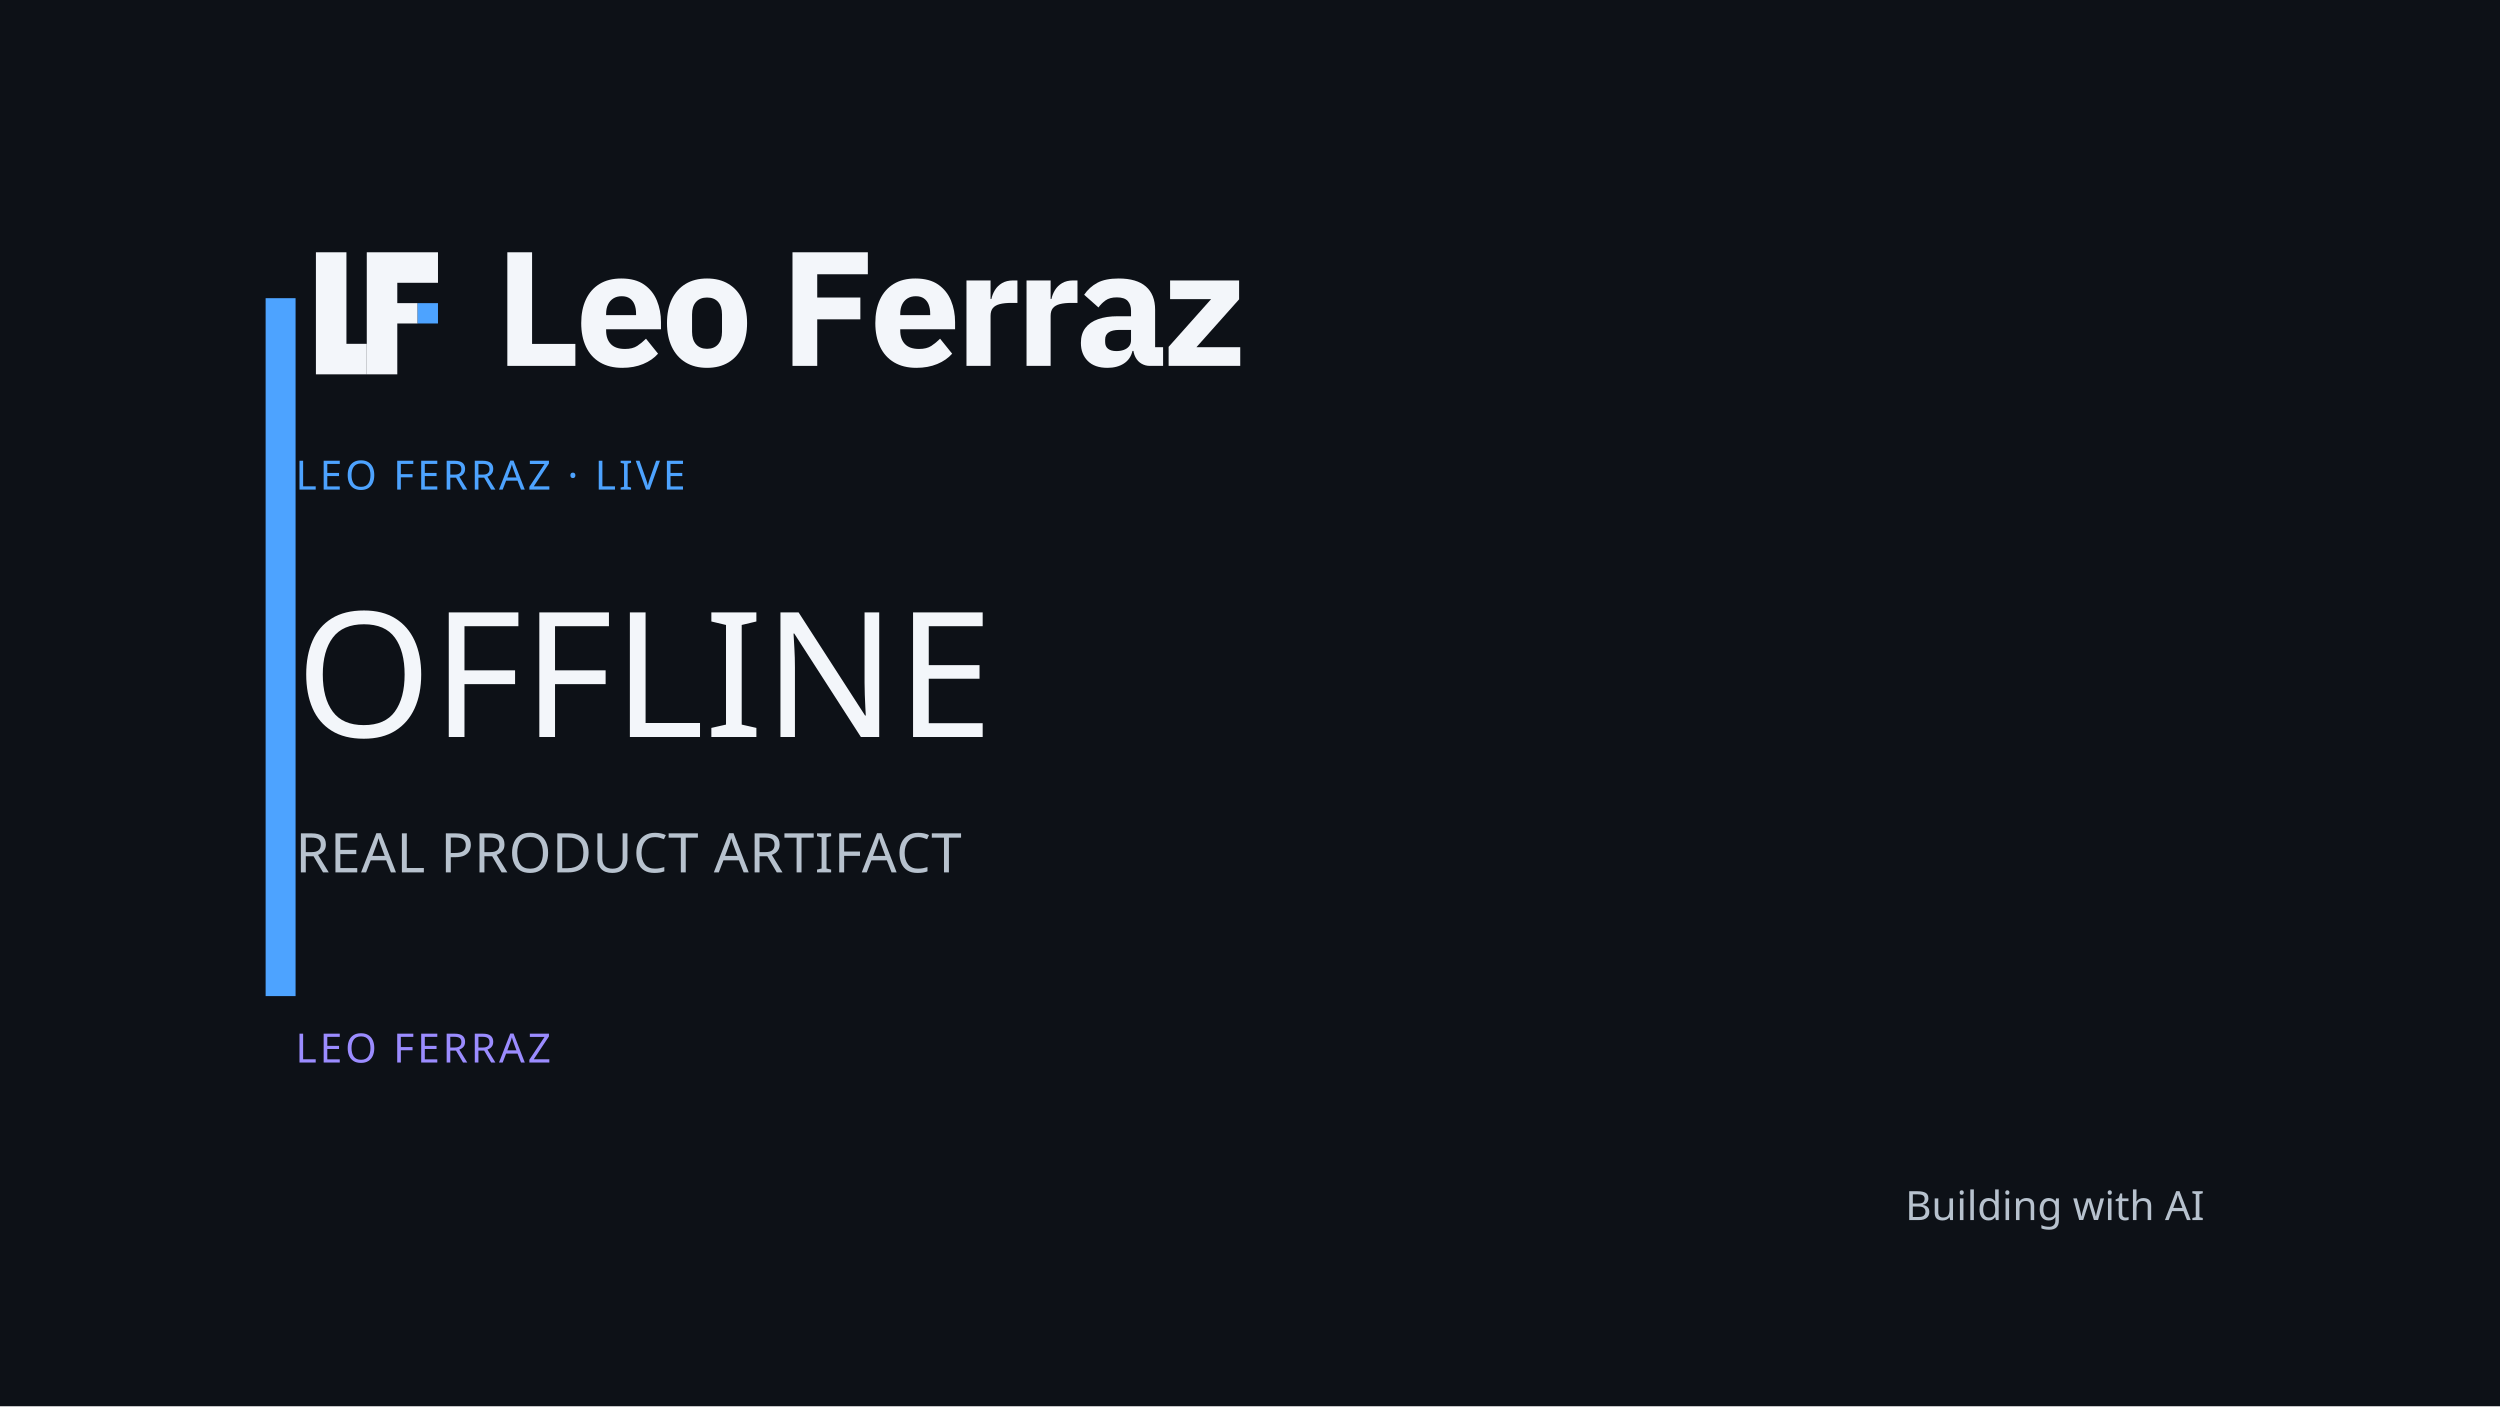
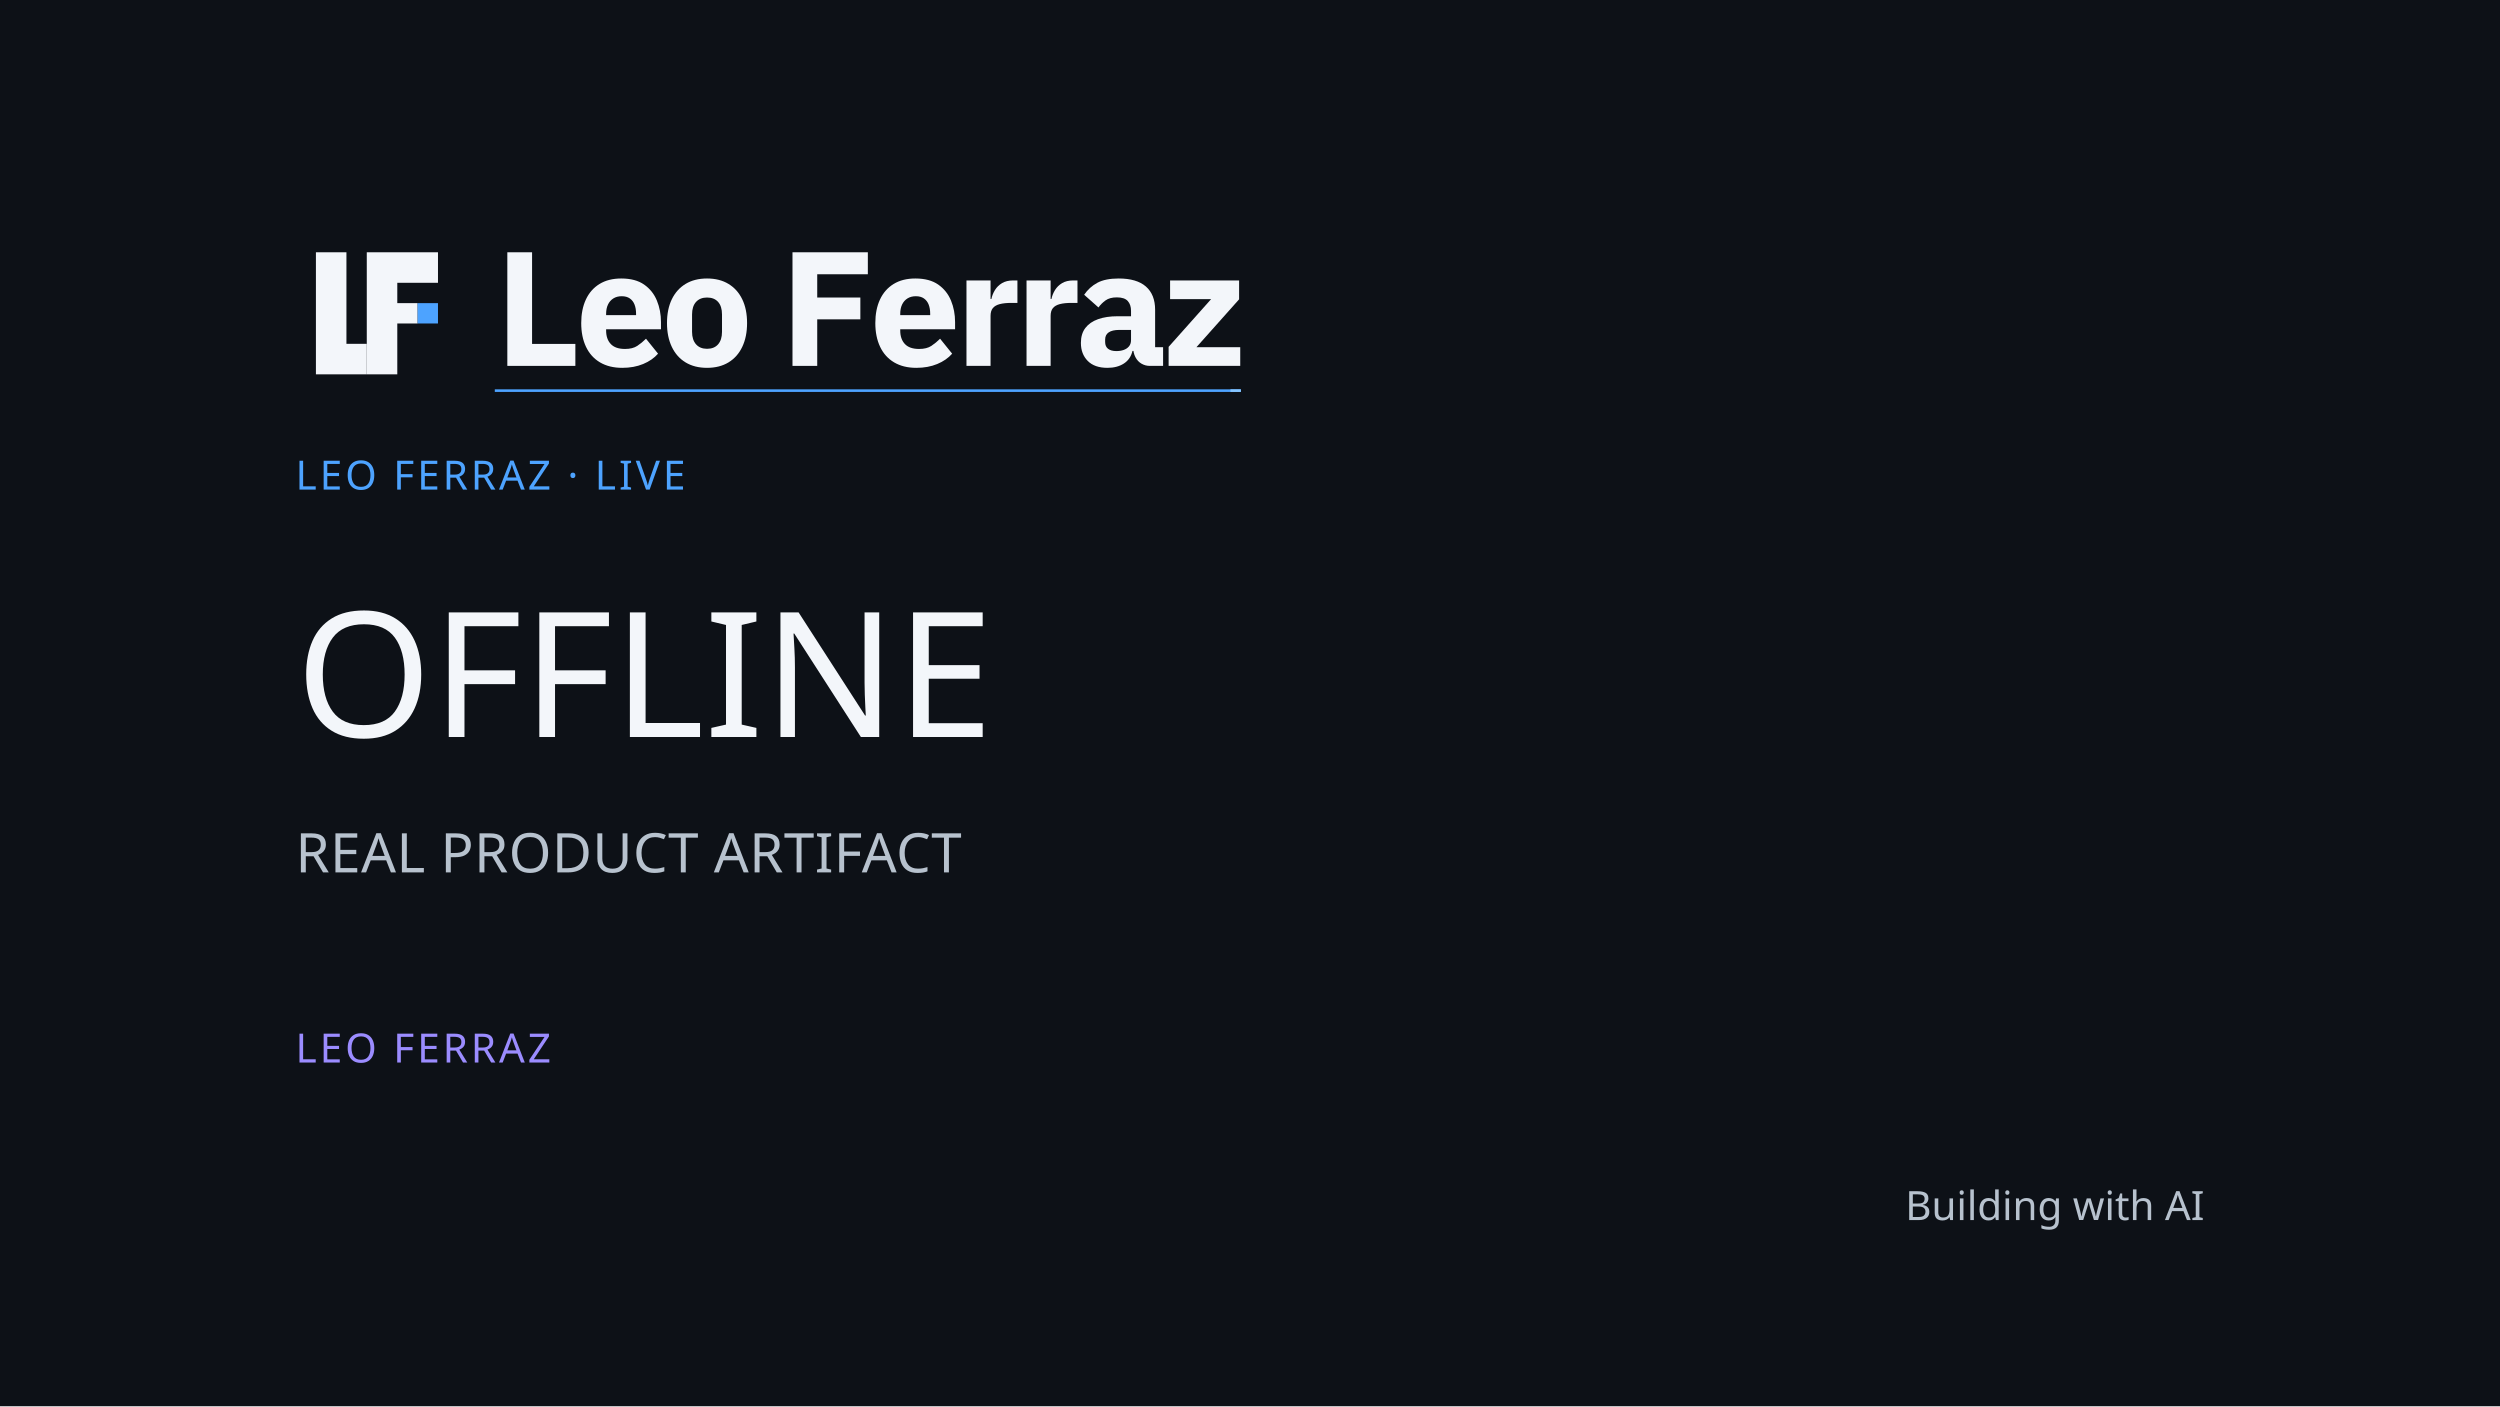
<svg xmlns="http://www.w3.org/2000/svg" viewBox="0 0 1920 1080" width="1920" height="1080" role="img" aria-labelledby="title">
  <rect width="1920" height="1080" fill="#0D1117" />
-   <rect x="204" y="229" width="23" height="536" fill="#4DA3FF" />
  <g data-mark="constructed-lf" transform="translate(227 178.125) scale(1.953)">
    <path d="M8 8H20V44H28V56H8Z" fill="#F3F6FA" />
    <path d="M28 8H56V20H40V28H48V36H40V56H28Z" fill="#F3F6FA" />
    <rect x="48" y="28" width="8" height="8" fill="#4DA3FF" />
  </g>
  <path d="M441.88 281L389.63 281L389.63 193.75L408.63 193.75L408.63 264.13L441.88 264.13Z" fill="#F3F6FA" />
  <path d="M477.88 282.5Q467.88 282.5 460.81 278.31Q453.75 274.13 450.06 266.38Q446.38 258.63 446.38 248.13Q446.38 237.75 449.94 230.06Q453.5 222.38 460.38 218.13Q467.25 213.88 477.13 213.88Q488 213.88 494.69 218.56Q501.38 223.25 504.5 230.88Q507.63 238.5 507.63 247.38L507.63 252.88L465.5 252.88L465.5 253.88Q465.5 260.38 469.06 264.19Q472.63 268 480 268Q485.88 268 489.44 265.63Q493 263.25 496.13 260.13L505.38 271.63Q501 276.63 493.94 279.56Q486.88 282.5 477.88 282.5ZM477.5 227.5Q473.75 227.5 471.06 229.19Q468.38 230.88 466.94 233.88Q465.5 236.88 465.5 241L465.5 242L488.5 242L488.5 240.88Q488.5 236.88 487.31 233.88Q486.13 230.88 483.69 229.19Q481.25 227.5 477.5 227.5Z" fill="#F3F6FA" />
  <path d="M543 282.5Q533.38 282.5 526.5 278.31Q519.63 274.13 515.94 266.38Q512.25 258.63 512.25 248.13Q512.25 237.5 515.94 229.88Q519.63 222.25 526.5 218.06Q533.38 213.88 543 213.88Q552.63 213.88 559.5 218.06Q566.38 222.25 570.06 229.88Q573.75 237.5 573.75 248.13Q573.75 258.63 570.06 266.38Q566.38 274.13 559.5 278.31Q552.63 282.5 543 282.5ZM543 267.88Q548.5 267.88 551.5 264.44Q554.5 261 554.5 254.88L554.5 241.5Q554.5 235.25 551.5 231.88Q548.5 228.5 543 228.5Q537.63 228.5 534.56 231.88Q531.5 235.25 531.5 241.5L531.5 254.88Q531.5 261 534.56 264.44Q537.63 267.88 543 267.88Z" fill="#F3F6FA" />
  <path d="M627.63 281L608.63 281L608.63 193.75L666.5 193.75L666.5 210.63L627.63 210.63L627.63 228.5L660.75 228.5L660.75 245.25L627.63 245.25Z" fill="#F3F6FA" />
  <path d="M703.75 282.5Q693.75 282.5 686.69 278.31Q679.63 274.13 675.94 266.38Q672.25 258.63 672.25 248.13Q672.25 237.75 675.81 230.06Q679.38 222.38 686.25 218.13Q693.13 213.88 703 213.88Q713.88 213.88 720.56 218.56Q727.25 223.25 730.38 230.88Q733.5 238.5 733.5 247.38L733.5 252.88L691.38 252.88L691.38 253.88Q691.38 260.38 694.94 264.19Q698.5 268 705.88 268Q711.75 268 715.31 265.63Q718.88 263.25 722 260.13L731.25 271.63Q726.88 276.63 719.81 279.56Q712.75 282.5 703.75 282.5ZM703.38 227.5Q699.63 227.5 696.94 229.19Q694.25 230.88 692.81 233.88Q691.38 236.88 691.38 241L691.38 242L714.38 242L714.38 240.88Q714.38 236.88 713.19 233.88Q712 230.88 709.56 229.19Q707.13 227.5 703.38 227.5Z" fill="#F3F6FA" />
  <path d="M760.75 281L742.25 281L742.25 215.38L760.75 215.38L760.75 229.63L761.38 229.63Q762.13 226 764.13 222.75Q766.13 219.5 769.56 217.44Q773 215.38 778.13 215.38L781.38 215.38L781.38 232.63L776.75 232.63Q771.38 232.63 767.81 233.56Q764.25 234.5 762.5 236.63Q760.75 238.75 760.75 242.63Z" fill="#F3F6FA" />
  <path d="M806.88 281L788.38 281L788.38 215.38L806.88 215.38L806.88 229.63L807.5 229.63Q808.25 226 810.25 222.75Q812.25 219.5 815.69 217.44Q819.13 215.38 824.25 215.38L827.5 215.38L827.5 232.63L822.88 232.63Q817.5 232.63 813.94 233.56Q810.38 234.5 808.63 236.63Q806.88 238.75 806.88 242.63Z" fill="#F3F6FA" />
  <path d="M893.25 281L883 281Q879.63 281 876.69 279.31Q873.75 277.63 872 274.31Q870.25 271 870.25 266.38L870.25 264.75L874.25 269.5L869.75 269.5Q868.25 275.88 863.13 279.19Q858 282.5 850.5 282.5Q840.63 282.5 835.38 277.19Q830.13 271.88 830.13 263.38Q830.13 256.38 833.56 251.88Q837 247.38 843.31 245.13Q849.63 242.88 858.25 242.88L868.63 242.88L868.63 238.75Q868.63 234 866.13 231.19Q863.63 228.38 857.75 228.38Q852.25 228.38 849 230.75Q845.75 233.13 843.63 236.13L832.63 226.38Q836.63 220.5 842.75 217.19Q848.88 213.88 859.13 213.88Q873 213.88 880.06 220.06Q887.13 226.25 887.13 237.88L887.13 266.63L893.25 266.63ZM868.63 253.38L859.63 253.38Q854.25 253.38 851.5 255.25Q848.75 257.13 848.75 260.75L848.75 262.63Q848.75 266.13 851 267.88Q853.25 269.63 857.38 269.63Q860.5 269.63 863 268.75Q865.5 267.88 867.06 266Q868.63 264.13 868.63 261.13Z" fill="#F3F6FA" />
  <path d="M952.5 281L897.5 281L897.5 266.38L930.13 229.75L898.63 229.75L898.63 215.38L951.63 215.38L951.63 229.88L918.88 266.63L952.5 266.63Z" fill="#F3F6FA" />
+   <rect data-accent="underline-line" x="380" y="299" width="573" height="2" fill="#4DA3FF" />
+   <rect data-accent="underline-terminal" x="945" y="299" width="8" height="2" fill="#86C5FF" />
  <text x="227" y="376" fill="#4DA3FF" font-family="IBM Plex Mono" font-size="31px" font-weight="500" text-anchor="start" letter-spacing="0.075em">LEO FERRAZ · LIVE</text>
  <text x="227" y="566" fill="#F3F6FA" font-family="IBM Plex Sans" font-size="134px" font-weight="500" text-anchor="start" letter-spacing="0em">OFFLINE</text>
  <text x="227" y="670" fill="#B7C2CE" font-family="IBM Plex Mono" font-size="42px" font-weight="500" text-anchor="start" letter-spacing="0.01em">REAL PRODUCT ARTIFACT</text>
  <text x="227" y="816" fill="#9B8CFF" font-family="IBM Plex Mono" font-size="31px" font-weight="500" text-anchor="start" letter-spacing="0.075em">LEO FERRAZ</text>
  <text x="1693" y="937" fill="#B7C2CE" font-family="IBM Plex Mono" font-size="31px" font-weight="500" text-anchor="end" letter-spacing="0em">Building with AI</text>
</svg>
